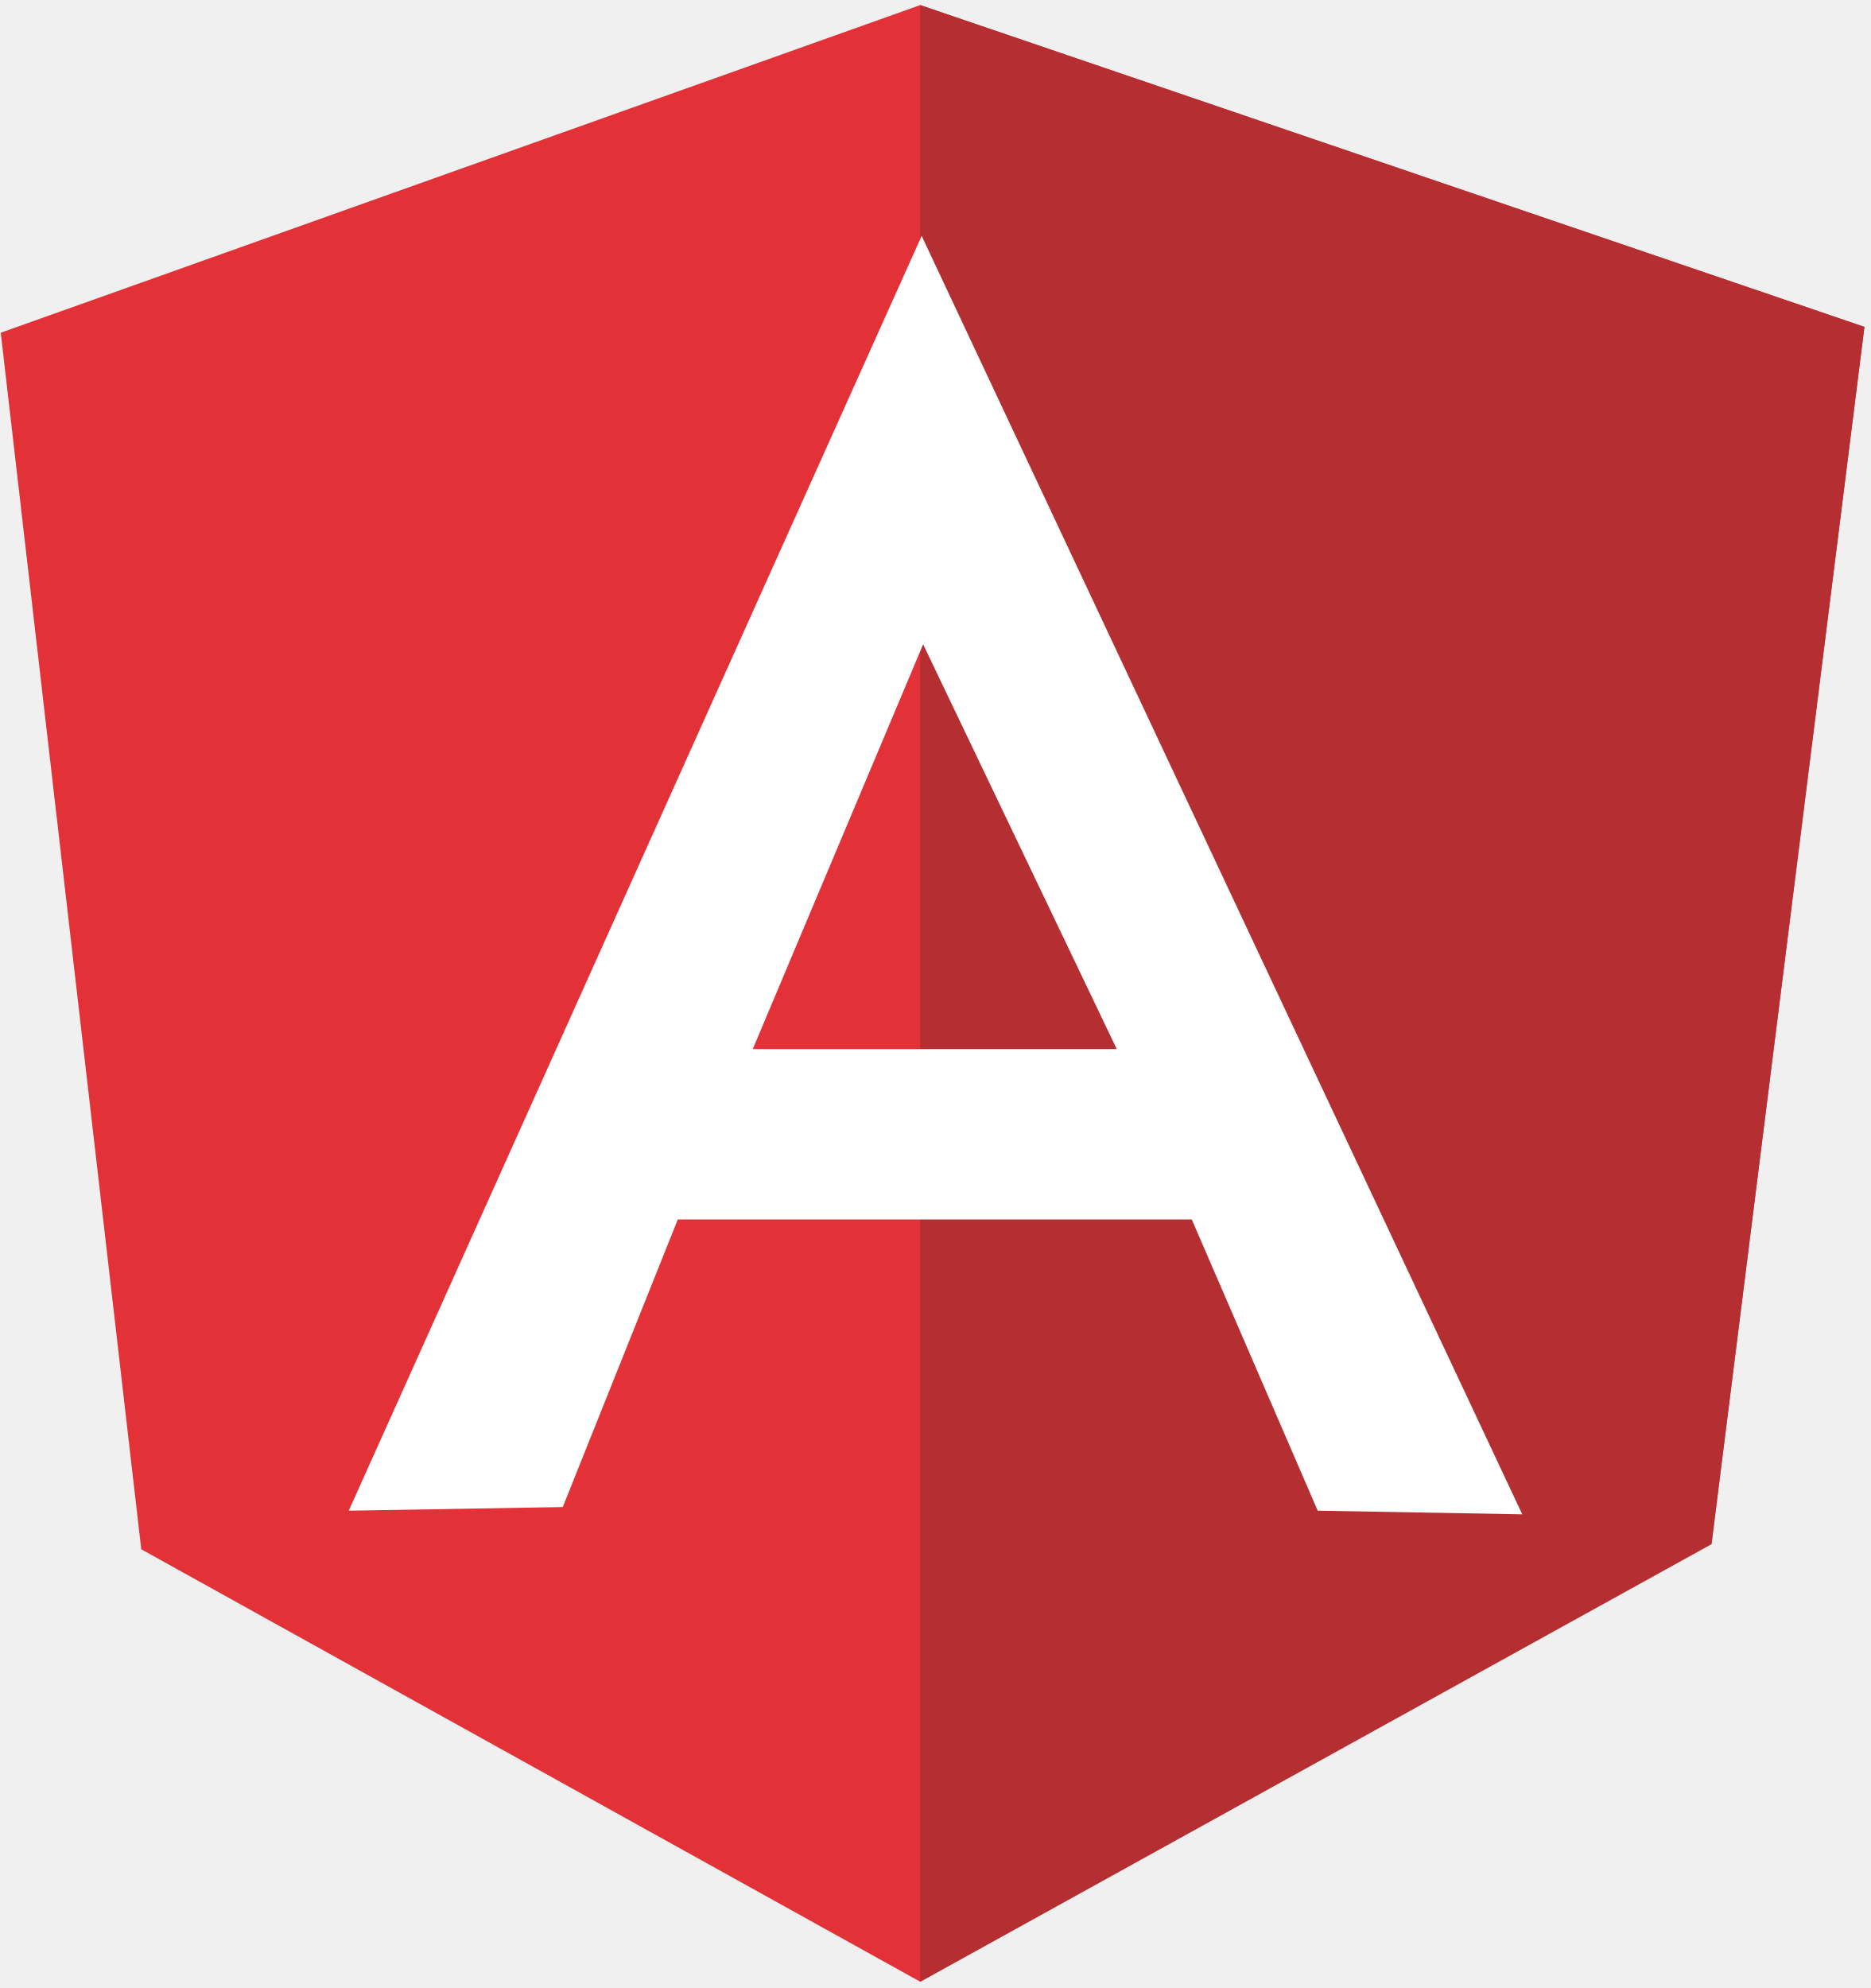
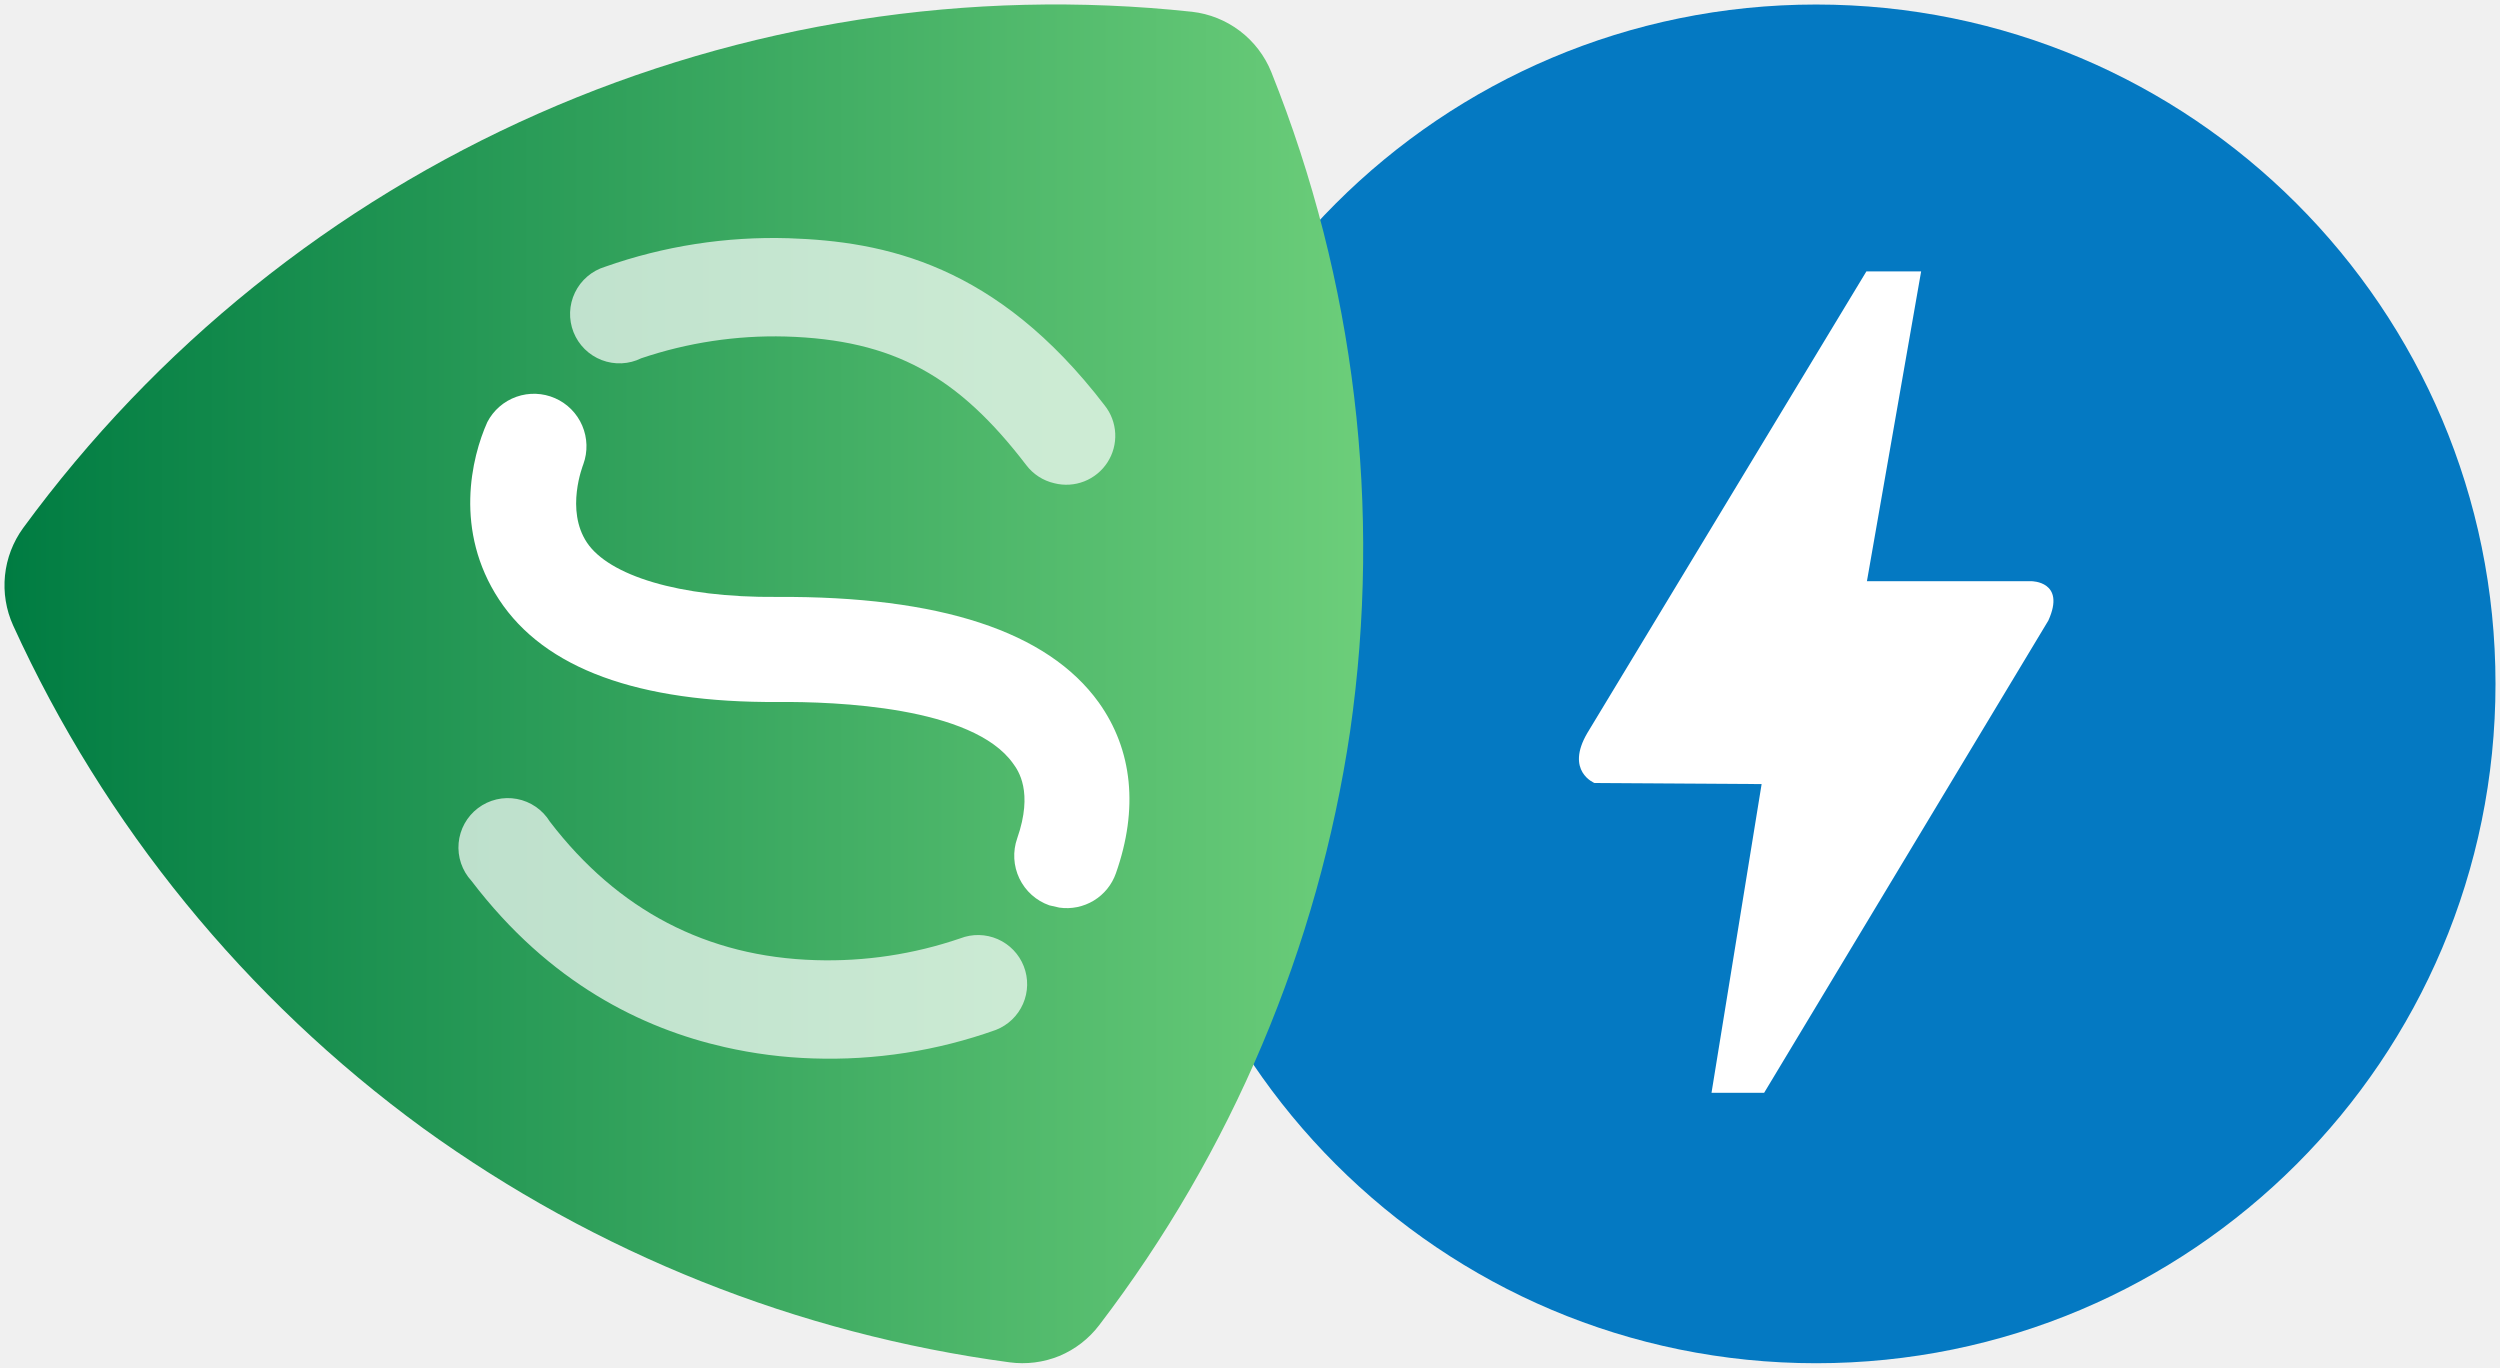
- <svg xmlns="http://www.w3.org/2000/svg" width="2353" height="2500" viewBox="0 0 256 272" preserveAspectRatio="xMidYMid">
-   <path d="M.1 45.522L125.908.697l129.196 44.028-20.919 166.45-108.277 59.966-106.583-59.169L.1 45.522z" fill="#E23237" />
-   <path d="M255.104 44.725L125.908.697v270.444l108.277-59.866 20.919-166.55z" fill="#B52E31" />
-   <path d="M126.107 32.274L47.714 206.693l29.285-.498 15.739-39.347h70.325l17.233 39.845 27.99.498-82.179-174.917zm.2 55.882l26.496 55.383h-49.806l23.31-55.383z" fill="#FFF" />
+ <svg xmlns="http://www.w3.org/2000/svg" width="552" height="302" viewBox="0 0 552 302" fill="none">
+   <path d="M401.004 301.002C483.848 301.002 551.006 233.844 551.006 151C551.006 68.157 483.848 0.999 401.004 0.999C318.16 0.999 251.002 68.157 251.002 151C251.002 233.844 318.16 301.002 401.004 301.002Z" fill="#0479C2" />
+   <path d="M412.217 128.33H448.553C448.553 128.33 456.222 128.33 452.271 137.022L389.523 241.288H377.903L388.966 173.125L352.072 172.893C352.072 172.893 345.519 170.29 350.492 161.83L412.101 59.923H424.186L412.217 128.33Z" fill="white" />
+   <path d="M233.9 299.4C230.419 300.82 226.626 301.303 222.9 300.8C176.127 294.523 131.636 276.761 93.4 249.1C54.206 220.481 23.039 182.255 2.9 138.1C1.336 134.641 0.716 130.83 1.102 127.053C1.489 123.277 2.868 119.67 5.1 116.6C34.355 76.643 73.599 45.078 118.898 25.07C164.198 5.061 213.961 -2.687 263.2 2.6C267.044 3.037 270.698 4.504 273.778 6.845C276.858 9.185 279.249 12.314 280.7 15.9C299.191 62.062 305.193 112.281 298.1 161.5C291.035 209.187 271.972 254.297 242.7 292.6C240.417 295.603 237.381 297.948 233.9 299.4V299.4Z" fill="url(#paint0_linear)" />
+   <path d="M233.9 200.4L231.7 199.9C230.261 199.395 228.937 198.612 227.801 197.595C226.665 196.577 225.742 195.346 225.082 193.972C224.423 192.597 224.041 191.106 223.958 189.584C223.875 188.062 224.093 186.538 224.6 185.1C228.2 174.8 224.8 170.1 223.7 168.6C214.8 156 184.4 154.9 171.8 155C140.9 155.2 120.2 147.6 110.2 132.4C100.2 117.2 104.1 101 107.6 93.2C108.957 90.586 111.258 88.587 114.035 87.607C116.812 86.627 119.858 86.74 122.555 87.923C125.252 89.106 127.398 91.271 128.557 93.978C129.717 96.685 129.804 99.731 128.8 102.5C128.7 102.8 124.8 112.6 129.6 119.8C134.4 127 149.8 132 171.6 131.8C207.5 131.6 231.3 139.4 242.6 155.1C250.1 165.6 251.4 178.6 246.4 192.8C245.522 195.321 243.795 197.457 241.514 198.844C239.234 200.23 236.542 200.781 233.9 200.4Z" fill="white" />
+   <path opacity="0.7" d="M141.6 79.1C151.836 75.645 162.6 74.02 173.4 74.3C197.4 75 211.6 83.1 226.6 102.7C228.133 104.72 230.328 106.136 232.8 106.7C234.992 107.256 237.303 107.109 239.407 106.282C241.511 105.454 243.303 103.987 244.529 102.087C245.755 100.188 246.354 97.951 246.241 95.692C246.128 93.434 245.309 91.268 243.9 89.5C220 58.3 195.3 53.3 174.1 52.6C160.327 52.184 146.596 54.32 133.6 58.9C132.158 59.338 130.823 60.07 129.679 61.05C128.534 62.03 127.605 63.237 126.951 64.594C126.296 65.951 125.93 67.43 125.876 68.935C125.821 70.441 126.079 71.942 126.634 73.343C127.189 74.744 128.028 76.014 129.099 77.075C130.17 78.135 131.449 78.962 132.855 79.503C134.261 80.044 135.764 80.287 137.27 80.218C138.775 80.148 140.249 79.768 141.6 79.1V79.1Z" fill="white" />
+   <path opacity="0.7" d="M212 207.2C201.742 210.706 190.936 212.332 180.1 212C156.1 211.3 136.4 201 121.4 181.4C120.603 180.107 119.544 178.994 118.292 178.134C117.039 177.274 115.621 176.686 114.128 176.406C112.634 176.126 111.099 176.162 109.621 176.51C108.142 176.859 106.752 177.513 105.541 178.43C104.33 179.347 103.324 180.507 102.587 181.836C101.851 183.165 101.4 184.633 101.265 186.146C101.129 187.659 101.311 189.184 101.799 190.623C102.288 192.061 103.071 193.382 104.1 194.5C121.3 217.1 141.9 227.1 160 231.2C166.405 232.658 172.935 233.495 179.5 233.7C193.244 234.167 206.951 232.03 219.9 227.4C222.579 226.352 224.732 224.284 225.885 221.649C227.038 219.014 227.098 216.029 226.05 213.35C225.002 210.671 222.934 208.518 220.299 207.365C217.664 206.212 214.679 206.152 212 207.2V207.2Z" fill="white" />
+   <defs>
+     <linearGradient id="paint0_linear" x1="1" y1="151" x2="301" y2="151" gradientUnits="userSpaceOnUse">
+       <stop stop-color="#007C42" />
+       <stop offset="1" stop-color="#6CCE7A" />
+     </linearGradient>
+   </defs>
</svg>
